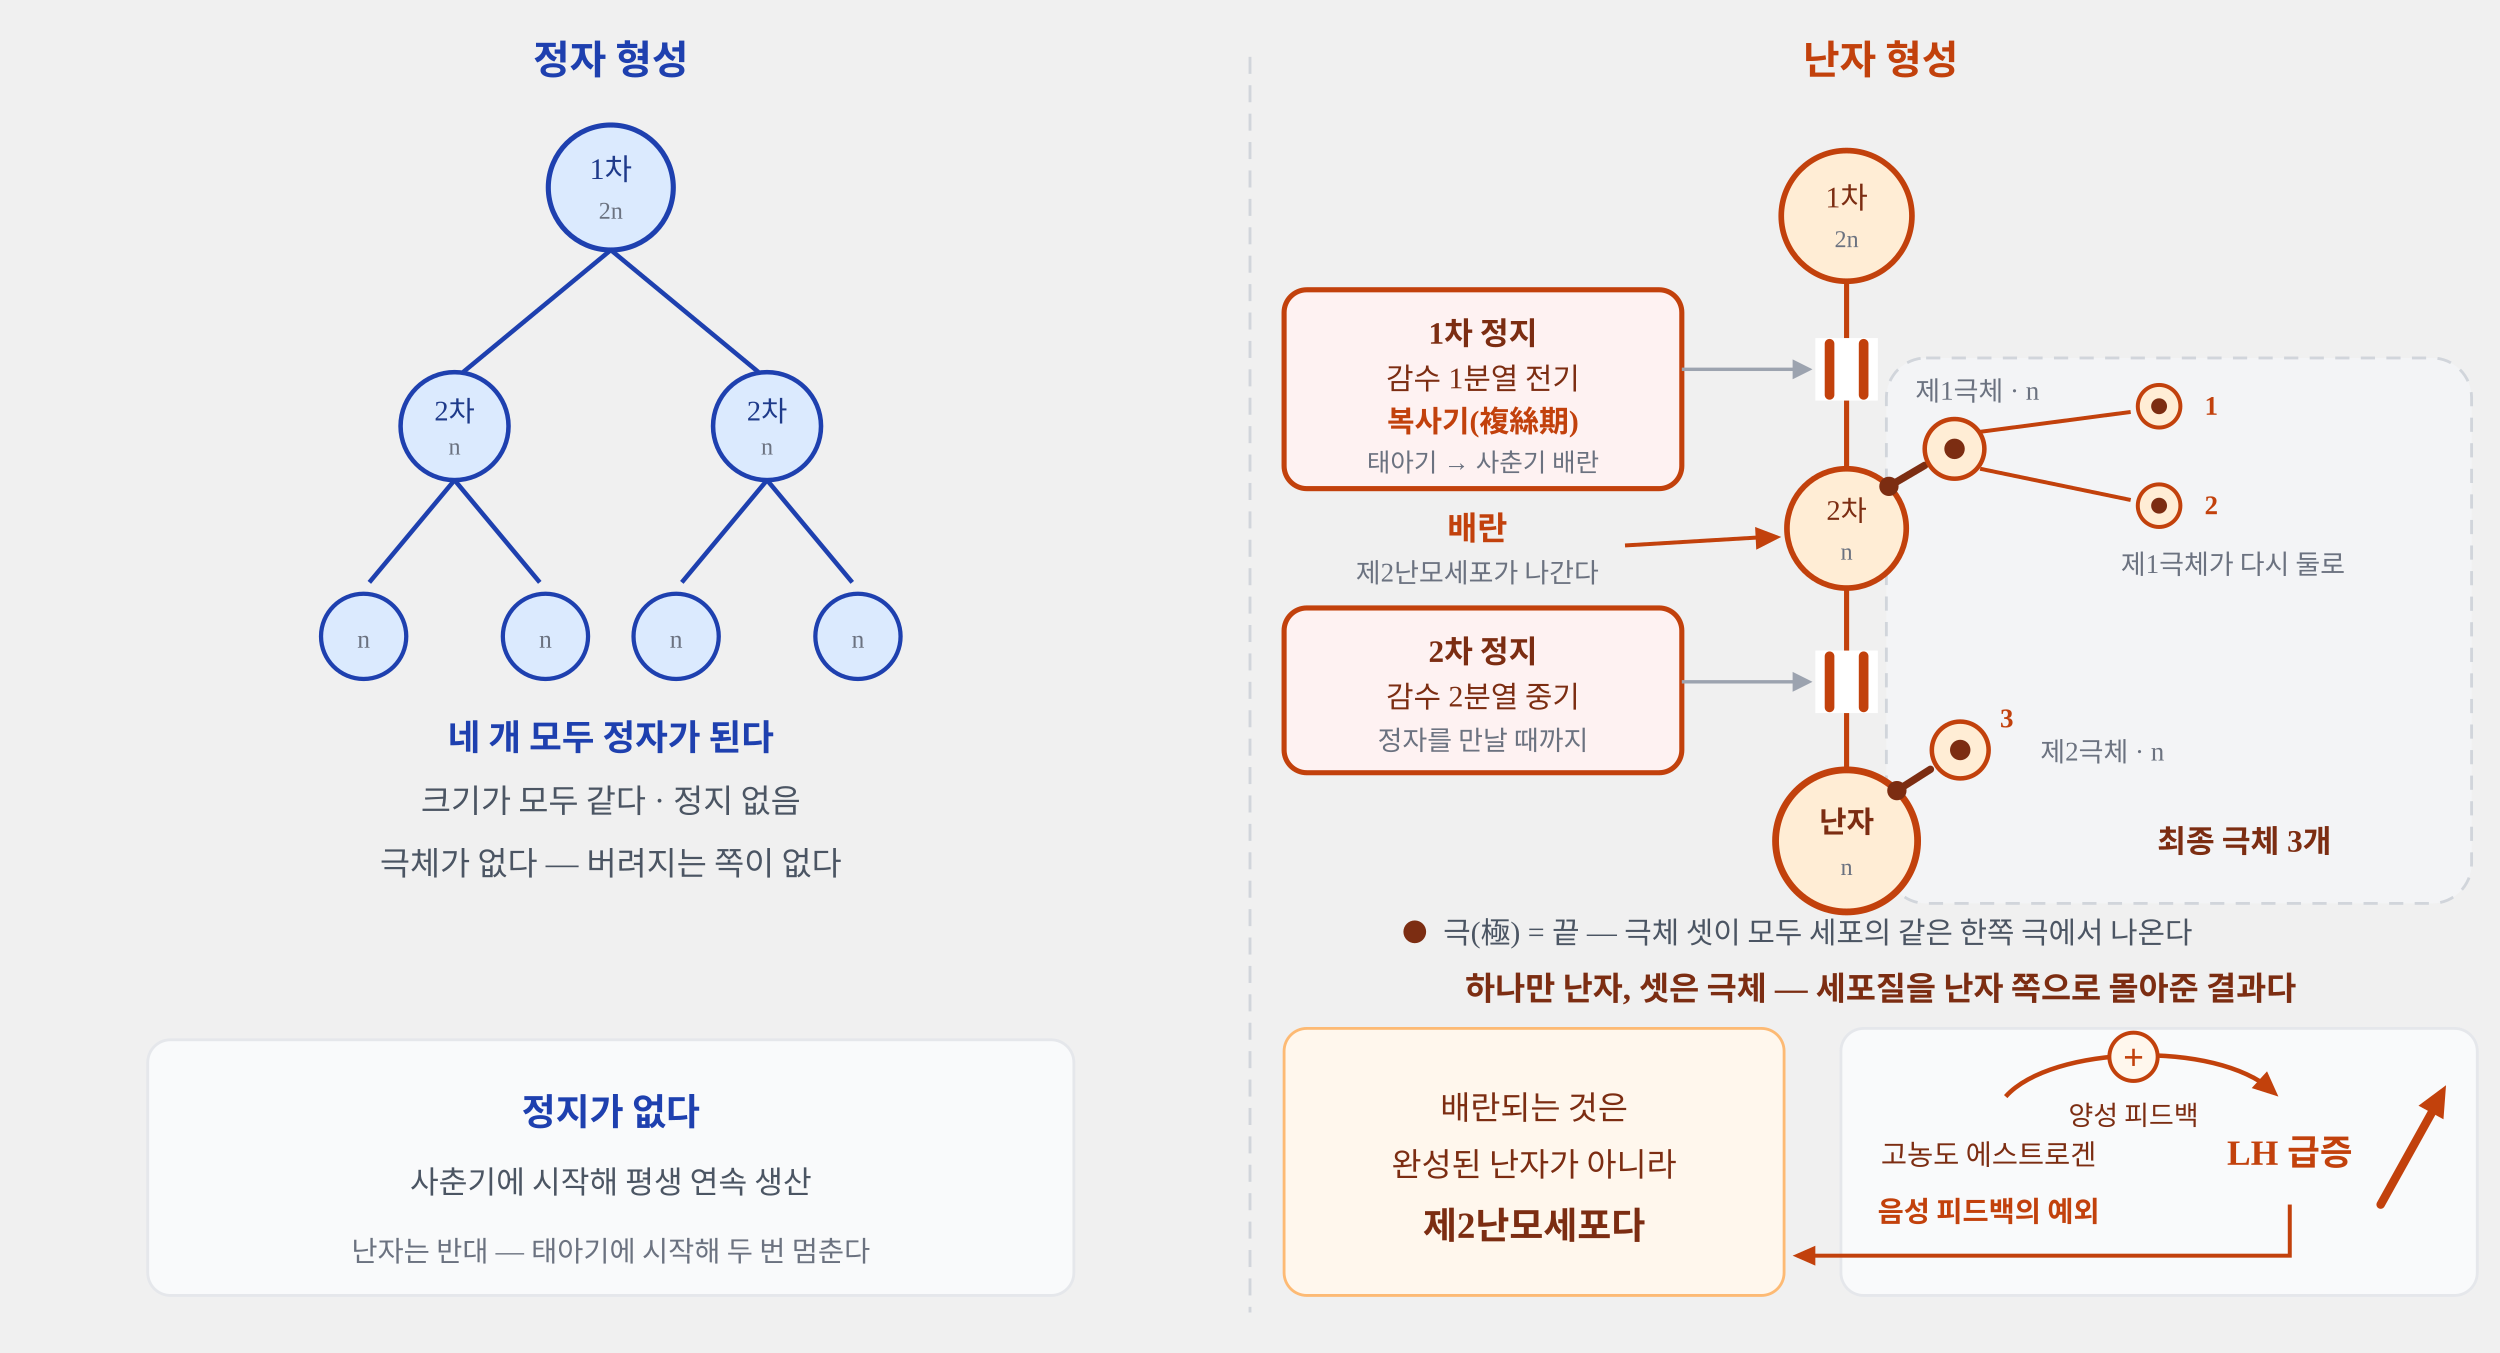
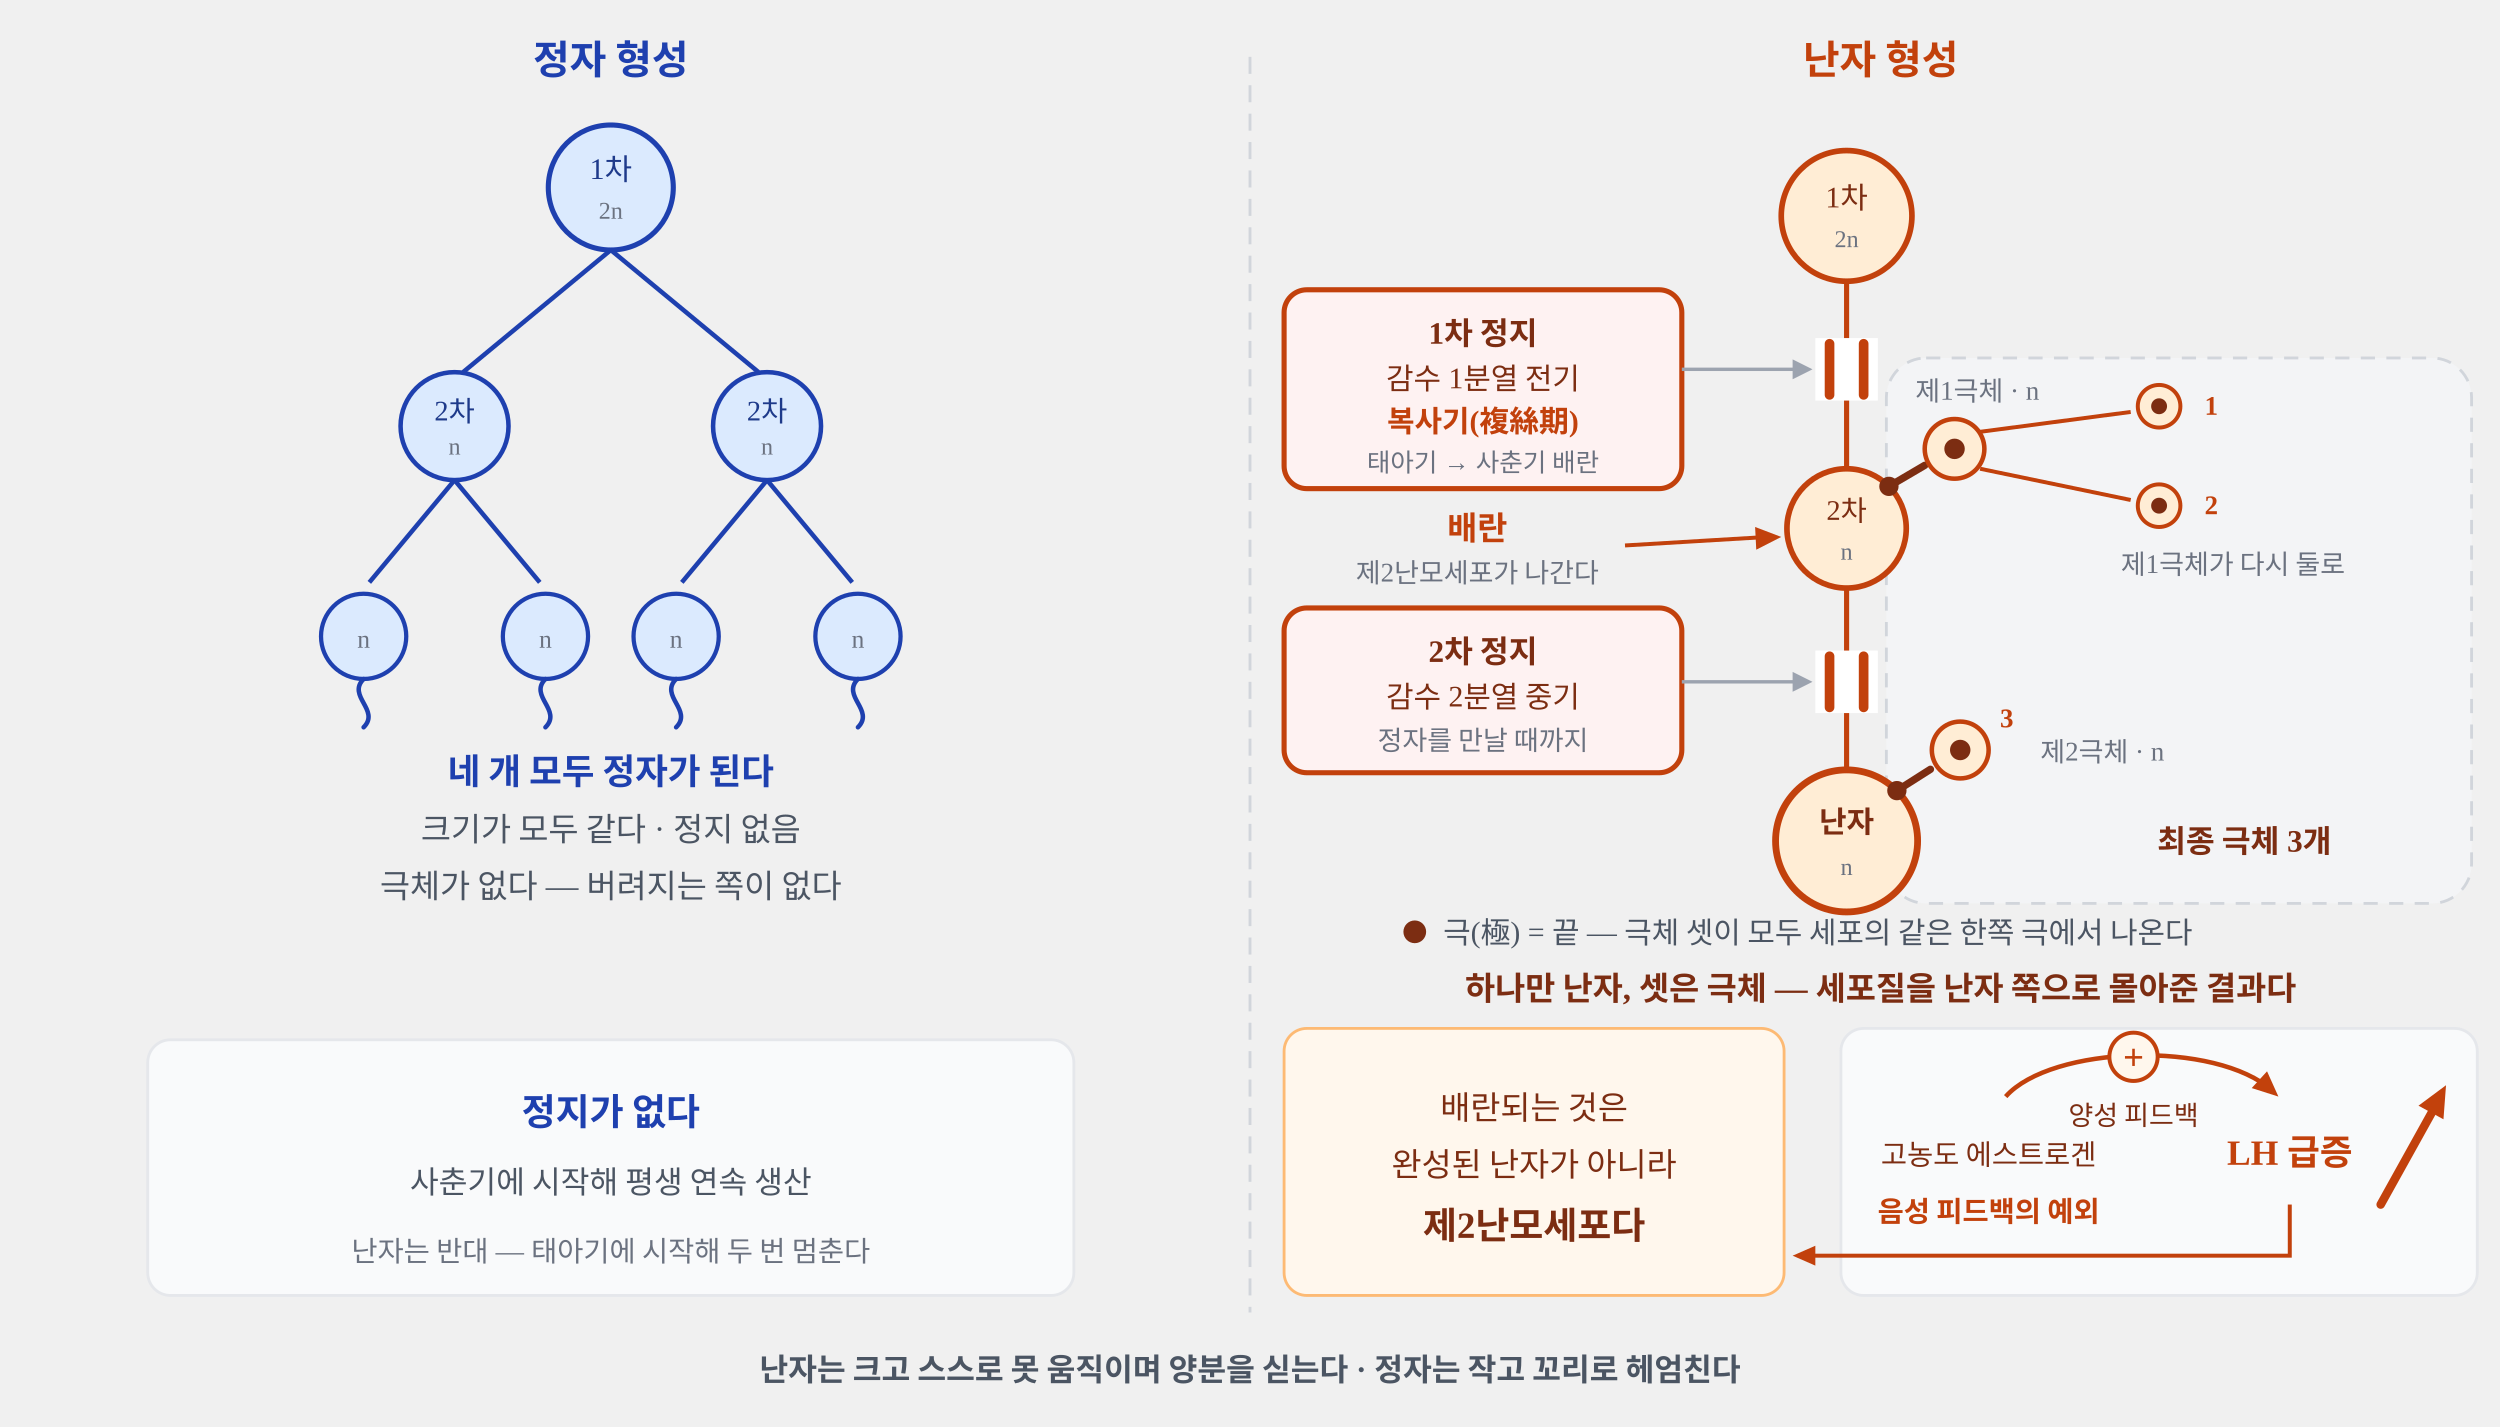
- <svg viewBox="0 0 880 476" role="img" aria-labelledby="t6 d6d">
+ <svg viewBox="0 0 880 502" role="img" aria-labelledby="t6 d6d">
  <line x1="440" y1="20" x2="440" y2="462" stroke="#D1D5DB" stroke-dasharray="6 4" />
  <text x="215" y="26" text-anchor="middle" font-size="14" font-weight="700" fill="#1E40AF">정자 형성</text>
  <text x="662" y="26" text-anchor="middle" font-size="14" font-weight="700" fill="#C2410C">난자 형성</text>
  <g stroke="#1E40AF" stroke-width="1.6">
    <line x1="215" y1="88" x2="163" y2="131" />
    <line x1="215" y1="88" x2="267" y2="131" />
    <line x1="160" y1="169" x2="130" y2="205" />
    <line x1="160" y1="169" x2="190" y2="205" />
    <line x1="270" y1="169" x2="240" y2="205" />
    <line x1="270" y1="169" x2="300" y2="205" />
  </g>
  <circle cx="215" cy="66" r="22" fill="#DBEAFE" stroke="#1E40AF" stroke-width="1.8" />
  <text x="215" y="63" text-anchor="middle" font-size="10.5" fill="#1E3A8A">1차</text>
  <text x="215" y="77" text-anchor="middle" font-size="8.5" fill="#6B7280">2n</text>
  <circle cx="160" cy="150" r="19" fill="#DBEAFE" stroke="#1E40AF" stroke-width="1.6" />
  <circle cx="270" cy="150" r="19" fill="#DBEAFE" stroke="#1E40AF" stroke-width="1.6" />
  <text x="160" y="148" text-anchor="middle" font-size="10" fill="#1E3A8A">2차</text>
  <text x="160" y="160" text-anchor="middle" font-size="8.5" fill="#6B7280">n</text>
  <text x="270" y="148" text-anchor="middle" font-size="10" fill="#1E3A8A">2차</text>
  <text x="270" y="160" text-anchor="middle" font-size="8.5" fill="#6B7280">n</text>
  <g fill="#DBEAFE" stroke="#1E40AF" stroke-width="1.5">
    <circle cx="128" cy="224" r="15" />
    <circle cx="192" cy="224" r="15" />
    <circle cx="238" cy="224" r="15" />
    <circle cx="302" cy="224" r="15" />
  </g>
  <g text-anchor="middle" font-size="9" fill="#6B7280">
    <text x="128" y="228">n</text>
    <text x="192" y="228">n</text>
    <text x="238" y="228">n</text>
    <text x="302" y="228">n</text>
  </g>
-   <text x="215" y="264" text-anchor="middle" font-size="12.5" font-weight="700" fill="#1E40AF">네 개 모두 정자가 된다</text>
-   <text x="215" y="286" text-anchor="middle" font-size="11.5" fill="#4B5563">크기가 모두 같다 · 정지 없음</text>
-   <text x="215" y="308" text-anchor="middle" font-size="11.5" fill="#4B5563">극체가 없다 — 버려지는 쪽이 없다</text>
+   <path d="M128 239 c -6 6 6 11 0 17" fill="none" stroke="#1E40AF" stroke-width="1.6" stroke-linecap="round" />
+   <path d="M192 239 c -6 6 6 11 0 17" fill="none" stroke="#1E40AF" stroke-width="1.6" stroke-linecap="round" />
+   <path d="M238 239 c -6 6 6 11 0 17" fill="none" stroke="#1E40AF" stroke-width="1.6" stroke-linecap="round" />
+   <path d="M302 239 c -6 6 6 11 0 17" fill="none" stroke="#1E40AF" stroke-width="1.6" stroke-linecap="round" />
+   <text x="215" y="276" text-anchor="middle" font-size="12.5" font-weight="700" fill="#1E40AF">네 개 모두 정자가 된다</text>
+   <text x="215" y="296" text-anchor="middle" font-size="11.5" fill="#4B5563">크기가 모두 같다 · 정지 없음</text>
+   <text x="215" y="316" text-anchor="middle" font-size="11.5" fill="#4B5563">극체가 없다 — 버려지는 쪽이 없다</text>
  <rect x="52" y="366" width="326" height="90" rx="8" fill="#F9FAFB" stroke="#E5E7EB" />
  <text x="215" y="396" text-anchor="middle" font-size="13" font-weight="700" fill="#1E40AF">정지가 없다</text>
  <text x="215" y="420" text-anchor="middle" font-size="11" fill="#4B5563">사춘기에 시작해 평생 연속 생산</text>
  <text x="215" y="444" text-anchor="middle" font-size="10" fill="#6B7280">난자는 반대 — 태아기에 시작해 두 번 멈춘다</text>
  <rect x="664" y="126" width="206" height="192" rx="14" fill="#F3F4F6" stroke="#D1D5DB" stroke-dasharray="5 4" />
  <g stroke="#C2410C" stroke-width="1.8">
    <line x1="650" y1="99" x2="650" y2="165" />
    <line x1="650" y1="207" x2="650" y2="271" />
  </g>
  <rect x="639" y="119" width="22" height="22" fill="#FFFFFF" />
  <rect x="639" y="229" width="22" height="22" fill="#FFFFFF" />
  <g stroke="#C2410C" stroke-width="3.4" stroke-linecap="round">
    <line x1="644" y1="121" x2="644" y2="139" />
    <line x1="656" y1="121" x2="656" y2="139" />
    <line x1="644" y1="231" x2="644" y2="249" />
    <line x1="656" y1="231" x2="656" y2="249" />
  </g>
  <rect x="452" y="102" width="140" height="70" rx="8" fill="#FEF2F2" stroke="#C2410C" stroke-width="1.8" />
  <text x="522" y="121" text-anchor="middle" font-size="11" font-weight="700" fill="#7C2D12">1차 정지</text>
  <text x="522" y="137" text-anchor="middle" font-size="10.5" fill="#7C2D12">감수 1분열 전기</text>
  <text x="522" y="152" text-anchor="middle" font-size="10.5" font-weight="700" fill="#C2410C">복사기(複絲期)</text>
  <text x="522" y="166" text-anchor="middle" font-size="9" fill="#6B7280">태아기 → 사춘기 배란</text>
  <line x1="592" y1="130" x2="636" y2="130" stroke="#9CA3AF" stroke-width="1.2" />
  <polygon points="638,130 631,126.5 631,133.5" fill="#9CA3AF" />
  <text x="520" y="190" text-anchor="middle" font-size="11.5" font-weight="700" fill="#C2410C">배란</text>
  <text x="520" y="205" text-anchor="middle" font-size="9.5" fill="#6B7280">제2난모세포가 나간다</text>
  <line x1="572" y1="192" x2="622" y2="189" stroke="#C2410C" stroke-width="1.4" />
  <polygon points="627,189 618.2,193.5 617.8,185.5" fill="#C2410C" />
  <rect x="452" y="214" width="140" height="58" rx="8" fill="#FEF2F2" stroke="#C2410C" stroke-width="1.8" />
  <text x="522" y="233" text-anchor="middle" font-size="11" font-weight="700" fill="#7C2D12">2차 정지</text>
  <text x="522" y="249" text-anchor="middle" font-size="10.5" fill="#7C2D12">감수 2분열 중기</text>
  <text x="522" y="264" text-anchor="middle" font-size="9.5" fill="#6B7280">정자를 만날 때까지</text>
  <line x1="592" y1="240" x2="636" y2="240" stroke="#9CA3AF" stroke-width="1.2" />
  <polygon points="638,240 631,236.5 631,243.5" fill="#9CA3AF" />
  <circle cx="650" cy="76" r="23" fill="#FFEDD5" stroke="#C2410C" stroke-width="2" />
  <text x="650" y="73" text-anchor="middle" font-size="10.5" fill="#7C2D12">1차</text>
  <text x="650" y="87" text-anchor="middle" font-size="8.5" fill="#6B7280">2n</text>
  <circle cx="650" cy="186" r="21" fill="#FFEDD5" stroke="#C2410C" stroke-width="2" />
  <text x="650" y="183" text-anchor="middle" font-size="10" fill="#7C2D12">2차</text>
  <text x="650" y="197" text-anchor="middle" font-size="8.5" fill="#6B7280">n</text>
  <circle cx="650" cy="296" r="25" fill="#FFEDD5" stroke="#C2410C" stroke-width="2.4" />
  <text x="650" y="293" text-anchor="middle" font-size="10.5" font-weight="700" fill="#7C2D12">난자</text>
  <text x="650" y="308" text-anchor="middle" font-size="8.5" fill="#6B7280">n</text>
  <line x1="664.9" y1="171.2" x2="677.5" y2="163.8" stroke="#7C2D12" stroke-width="2.6" stroke-linecap="round" />
  <circle cx="664.9" cy="171.2" r="3.4" fill="#7C2D12" />
  <g stroke="#C2410C" stroke-width="1.4">
    <line x1="697" y1="152" x2="750" y2="145" />
    <line x1="697" y1="165" x2="750" y2="176" />
  </g>
  <circle cx="688" cy="158" r="10.5" fill="#FFEDD5" stroke="#C2410C" stroke-width="1.6" />
  <circle cx="688" cy="158" r="3.6" fill="#7C2D12" />
  <text x="696" y="141" text-anchor="middle" font-size="9.5" fill="#6B7280">제1극체 · n</text>
  <circle cx="760" cy="143" r="7.5" fill="#FFEDD5" stroke="#C2410C" stroke-width="1.4" />
  <circle cx="760" cy="143" r="2.8" fill="#7C2D12" />
  <circle cx="760" cy="178" r="7.5" fill="#FFEDD5" stroke="#C2410C" stroke-width="1.4" />
  <circle cx="760" cy="178" r="2.8" fill="#7C2D12" />
  <text x="776" y="146" font-size="9.5" font-weight="700" fill="#C2410C">1</text>
  <text x="776" y="181" font-size="9.5" font-weight="700" fill="#C2410C">2</text>
  <text x="786" y="202" text-anchor="middle" font-size="9.5" fill="#6B7280">제1극체가 다시 둘로</text>
  <line x1="667.7" y1="278.3" x2="679.5" y2="270.8" stroke="#7C2D12" stroke-width="2.6" stroke-linecap="round" />
  <circle cx="667.7" cy="278.3" r="3.4" fill="#7C2D12" />
  <circle cx="690" cy="264" r="10" fill="#FFEDD5" stroke="#C2410C" stroke-width="1.6" />
  <circle cx="690" cy="264" r="3.6" fill="#7C2D12" />
  <text x="740" y="268" text-anchor="middle" font-size="9.5" fill="#6B7280">제2극체 · n</text>
  <text x="704" y="256" font-size="9.5" font-weight="700" fill="#C2410C">3</text>
  <text x="790" y="300" text-anchor="middle" font-size="11" font-weight="700" fill="#7C2D12">최종 극체 3개</text>
  <circle cx="498" cy="328" r="4" fill="#7C2D12" />
  <text x="508" y="332" font-size="10.5" fill="#4B5563">극(極) = 끝 — 극체 셋이 모두 세포의 같은 한쪽 극에서 나온다</text>
  <text x="662" y="352" text-anchor="middle" font-size="11.5" font-weight="700" fill="#7C2D12">하나만 난자, 셋은 극체 — 세포질을 난자 쪽으로 몰아준 결과다</text>
  <rect x="452" y="362" width="176" height="94" rx="8" fill="#FFF7ED" stroke="#FDBA74" />
  <text x="540" y="394" text-anchor="middle" font-size="11.5" fill="#7C2D12">배란되는 것은</text>
  <text x="540" y="414" text-anchor="middle" font-size="11.5" fill="#7C2D12">완성된 난자가 아니라</text>
  <text x="540" y="436" text-anchor="middle" font-size="13" font-weight="700" fill="#7C2D12">제2난모세포다</text>
  <rect x="648" y="362" width="224" height="94" rx="8" fill="#F9FAFB" stroke="#E5E7EB" />
  <path d="M 706 386 C 722 368, 780 366, 800 384" fill="none" stroke="#C2410C" stroke-width="1.6" />
  <polygon points="802,386 792.6,383 798,377.1" fill="#C2410C" />
  <circle cx="751" cy="372" r="8.5" fill="#FFF7ED" stroke="#C2410C" stroke-width="1.4" />
  <text x="751" y="376.5" text-anchor="middle" font-size="13" font-weight="700" fill="#C2410C">+</text>
  <text x="751" y="396" text-anchor="middle" font-size="9.5" fill="#7C2D12">양성 피드백</text>
  <text x="700" y="410" text-anchor="middle" font-size="10" fill="#7C2D12">고농도 에스트로겐</text>
  <text x="806" y="410" text-anchor="middle" font-size="12.5" font-weight="700" fill="#C2410C">LH 급증</text>
  <line x1="838" y1="424" x2="858" y2="388" stroke="#C2410C" stroke-width="3" stroke-linecap="round" />
  <polygon points="861,382 860.1,394 851.3,389.2" fill="#C2410C" />
  <text x="700" y="430" text-anchor="middle" font-size="10" font-weight="700" fill="#C2410C">음성 피드백의 예외</text>
  <polyline points="806,424 806,442 636,442" fill="none" stroke="#C2410C" stroke-width="1.4" />
  <polygon points="631,442 639,438.5 639,445.5" fill="#C2410C" />
+   <text x="440" y="486" text-anchor="middle" font-size="11" font-weight="700" fill="#4B5563">난자는 크고 스스로 못 움직이며 양분을 싣는다 · 정자는 작고 꼬리로 헤엄친다</text>
</svg>
